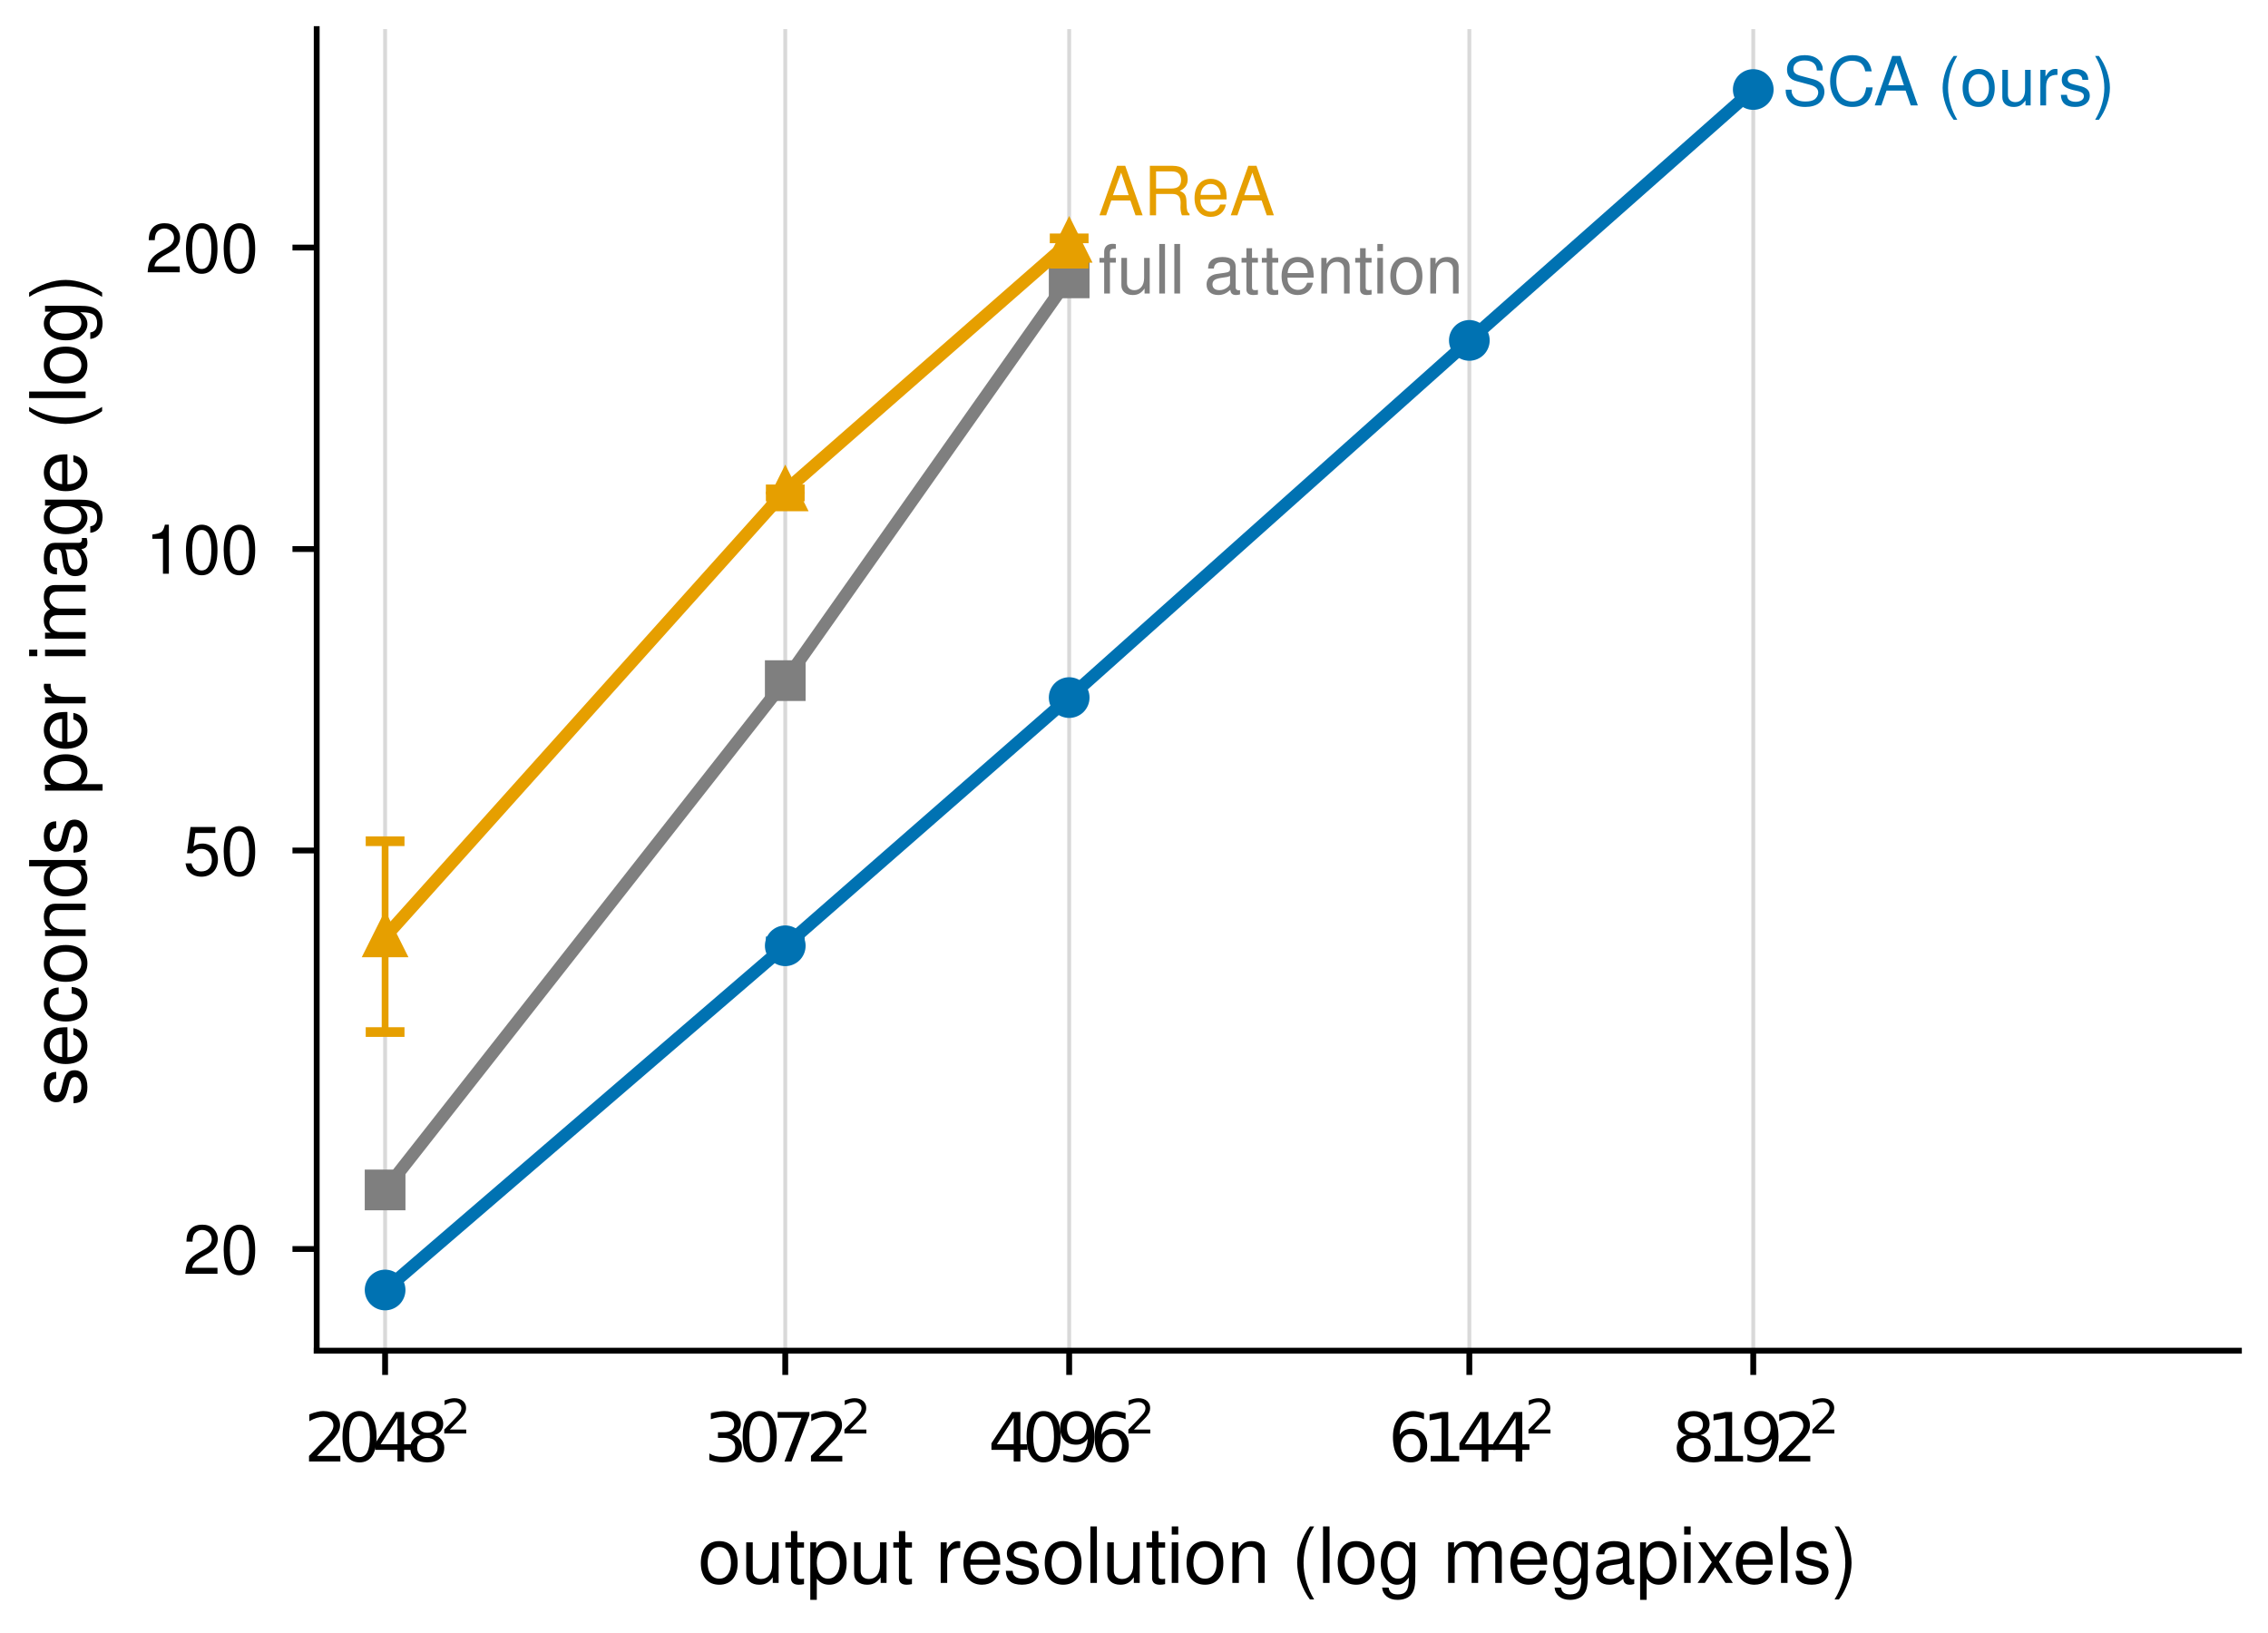
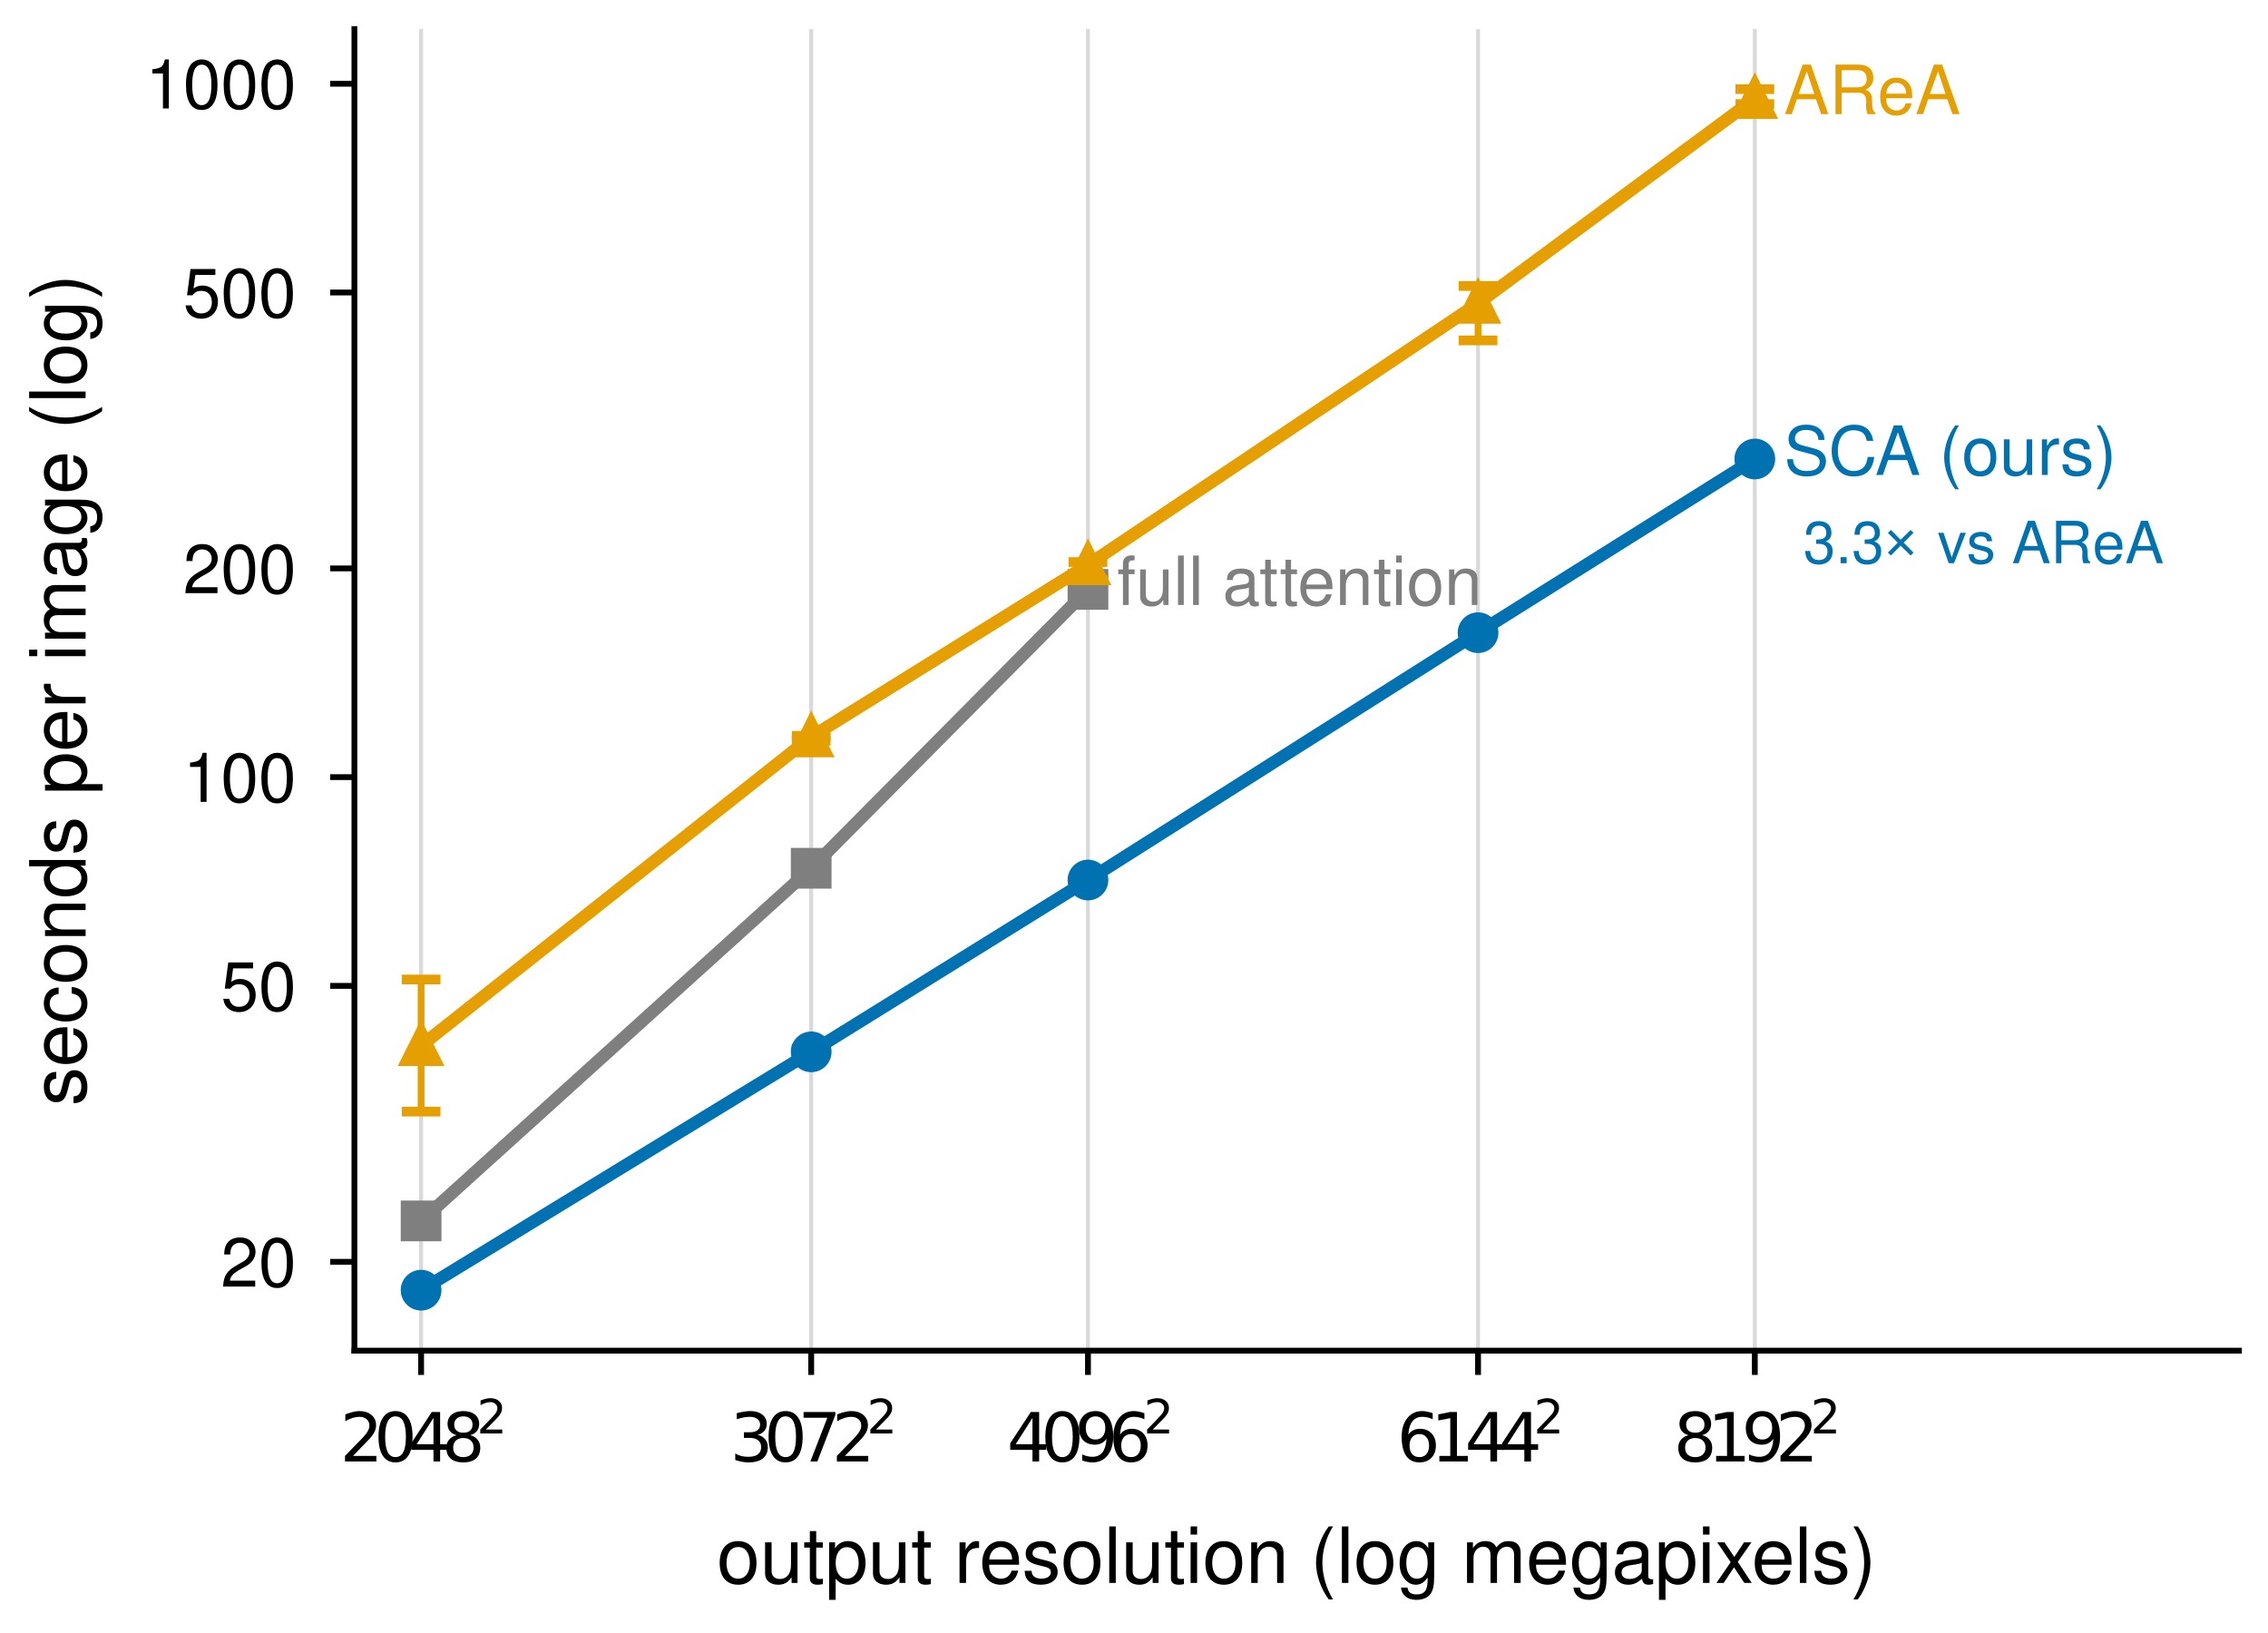
<svg xmlns="http://www.w3.org/2000/svg" xmlns:xlink="http://www.w3.org/1999/xlink" width="234pt" height="168.48pt" viewBox="0 0 234 168.48" version="1.1">
  <defs>
    <style type="text/css">*{stroke-linejoin: round; stroke-linecap: butt}</style>
  </defs>
  <g id="figure_1">
    <g id="patch_1">
      <path d="M 0 168.48  L 234 168.48  L 234 0  L 0 0  z " style="fill: #ffffff" />
    </g>
    <g id="axes_1">
      <g id="patch_2">
-         <path d="M 32.675 139.352  L 231 139.352  L 231 3  L 32.675 3  z " style="fill: #ffffff" />
+         <path d="M 36.567 139.352  L 231 139.352  L 231 3  L 36.567 3  z " style="fill: #ffffff" />
      </g>
      <g id="matplotlib.axis_1">
        <g id="xtick_1">
          <g id="line2d_1">
-             <path d="M 39.733 139.352  L 39.733 3  " clip-path="url(#p72c9a8d4ce)" style="fill: none; stroke: #d9d9d9; stroke-width: 0.4; stroke-linecap: square" />
+             <path d="M 43.447 139.352  L 43.447 3  " clip-path="url(#pd035e0a006)" style="fill: none; stroke: #d9d9d9; stroke-width: 0.4; stroke-linecap: square" />
          </g>
          <g id="line2d_2">
            <defs>
              <path id="m6a6587c3c9" d="M 0 0  L 0 2.5  " style="stroke: #000000; stroke-width: 0.6" />
            </defs>
            <g>
-               <use xlink:href="#m6a6587c3c9" x="39.733" y="139.352" style="stroke: #000000; stroke-width: 0.6" />
+               <use xlink:href="#m6a6587c3c9" x="43.447" y="139.352" style="stroke: #000000; stroke-width: 0.6" />
            </g>
          </g>
          <g id="text_1">
-             <g transform="translate(31.36829 151.5823)">
+             <g transform="translate(35.08223 151.5823)">
              <text>
                <tspan x="0" y="-0.795" style="font-size: 7px; font-family: 'STIXGeneral'">𝟤</tspan>
                <tspan x="3.5" y="-0.795" style="font-size: 7px; font-family: 'STIXGeneral'">𝟢</tspan>
                <tspan x="7" y="-0.795" style="font-size: 7px; font-family: 'STIXGeneral'">𝟦</tspan>
                <tspan x="10.5" y="-0.795" style="font-size: 7px; font-family: 'STIXGeneral'">𝟪</tspan>
                <tspan x="14.11" y="-3.686" style="font-size: 4.9px; font-family: 'STIXGeneral'">𝟤</tspan>
              </text>
            </g>
          </g>
        </g>
        <g id="xtick_2">
          <g id="line2d_3">
-             <path d="M 81.019 139.352  L 81.019 3  " clip-path="url(#p72c9a8d4ce)" style="fill: none; stroke: #d9d9d9; stroke-width: 0.4; stroke-linecap: square" />
+             <path d="M 83.694 139.352  L 83.694 3  " clip-path="url(#pd035e0a006)" style="fill: none; stroke: #d9d9d9; stroke-width: 0.4; stroke-linecap: square" />
          </g>
          <g id="line2d_4">
            <g>
-               <use xlink:href="#m6a6587c3c9" x="81.019" y="139.352" style="stroke: #000000; stroke-width: 0.6" />
+               <use xlink:href="#m6a6587c3c9" x="83.694" y="139.352" style="stroke: #000000; stroke-width: 0.6" />
            </g>
          </g>
          <g id="text_2">
-             <g transform="translate(72.65415 151.5823)">
+             <g transform="translate(75.32908 151.5823)">
              <text>
                <tspan x="0" y="-0.795" style="font-size: 7px; font-family: 'STIXGeneral'">𝟥</tspan>
                <tspan x="3.5" y="-0.795" style="font-size: 7px; font-family: 'STIXGeneral'">𝟢</tspan>
                <tspan x="7" y="-0.795" style="font-size: 7px; font-family: 'STIXGeneral'">𝟩</tspan>
                <tspan x="10.5" y="-0.795" style="font-size: 7px; font-family: 'STIXGeneral'">𝟤</tspan>
                <tspan x="14.11" y="-3.686" style="font-size: 4.9px; font-family: 'STIXGeneral'">𝟤</tspan>
              </text>
            </g>
          </g>
        </g>
        <g id="xtick_3">
          <g id="line2d_5">
-             <path d="M 110.312 139.352  L 110.312 3  " clip-path="url(#p72c9a8d4ce)" style="fill: none; stroke: #d9d9d9; stroke-width: 0.4; stroke-linecap: square" />
+             <path d="M 112.25 139.352  L 112.25 3  " clip-path="url(#pd035e0a006)" style="fill: none; stroke: #d9d9d9; stroke-width: 0.4; stroke-linecap: square" />
          </g>
          <g id="line2d_6">
            <g>
-               <use xlink:href="#m6a6587c3c9" x="110.312" y="139.352" style="stroke: #000000; stroke-width: 0.6" />
+               <use xlink:href="#m6a6587c3c9" x="112.25" y="139.352" style="stroke: #000000; stroke-width: 0.6" />
            </g>
          </g>
          <g id="text_3">
-             <g transform="translate(101.9469 151.5823)">
+             <g transform="translate(103.8847 151.5823)">
              <text>
                <tspan x="0" y="-0.795" style="font-size: 7px; font-family: 'STIXGeneral'">𝟦</tspan>
                <tspan x="3.5" y="-0.795" style="font-size: 7px; font-family: 'STIXGeneral'">𝟢</tspan>
                <tspan x="7" y="-0.795" style="font-size: 7px; font-family: 'STIXGeneral'">𝟫</tspan>
                <tspan x="10.5" y="-0.795" style="font-size: 7px; font-family: 'STIXGeneral'">𝟨</tspan>
                <tspan x="14.11" y="-3.686" style="font-size: 4.9px; font-family: 'STIXGeneral'">𝟤</tspan>
              </text>
            </g>
          </g>
        </g>
        <g id="xtick_4">
          <g id="line2d_7">
-             <path d="M 151.598 139.352  L 151.598 3  " clip-path="url(#p72c9a8d4ce)" style="fill: none; stroke: #d9d9d9; stroke-width: 0.4; stroke-linecap: square" />
+             <path d="M 152.497 139.352  L 152.497 3  " clip-path="url(#pd035e0a006)" style="fill: none; stroke: #d9d9d9; stroke-width: 0.4; stroke-linecap: square" />
          </g>
          <g id="line2d_8">
            <g>
-               <use xlink:href="#m6a6587c3c9" x="151.598" y="139.352" style="stroke: #000000; stroke-width: 0.6" />
+               <use xlink:href="#m6a6587c3c9" x="152.497" y="139.352" style="stroke: #000000; stroke-width: 0.6" />
            </g>
          </g>
          <g id="text_4">
-             <g transform="translate(143.2328 151.5823)">
+             <g transform="translate(144.1315 151.5823)">
              <text>
                <tspan x="0" y="-0.795" style="font-size: 7px; font-family: 'STIXGeneral'">𝟨</tspan>
                <tspan x="3.5" y="-0.795" style="font-size: 7px; font-family: 'STIXGeneral'">𝟣</tspan>
                <tspan x="7" y="-0.795" style="font-size: 7px; font-family: 'STIXGeneral'">𝟦</tspan>
                <tspan x="10.5" y="-0.795" style="font-size: 7px; font-family: 'STIXGeneral'">𝟦</tspan>
                <tspan x="14.11" y="-3.686" style="font-size: 4.9px; font-family: 'STIXGeneral'">𝟤</tspan>
              </text>
            </g>
          </g>
        </g>
        <g id="xtick_5">
          <g id="line2d_9">
-             <path d="M 180.891 139.352  L 180.891 3  " clip-path="url(#p72c9a8d4ce)" style="fill: none; stroke: #d9d9d9; stroke-width: 0.4; stroke-linecap: square" />
+             <path d="M 181.052 139.352  L 181.052 3  " clip-path="url(#pd035e0a006)" style="fill: none; stroke: #d9d9d9; stroke-width: 0.4; stroke-linecap: square" />
          </g>
          <g id="line2d_10">
            <g>
-               <use xlink:href="#m6a6587c3c9" x="180.891" y="139.352" style="stroke: #000000; stroke-width: 0.6" />
+               <use xlink:href="#m6a6587c3c9" x="181.052" y="139.352" style="stroke: #000000; stroke-width: 0.6" />
            </g>
          </g>
          <g id="text_5">
-             <g transform="translate(172.5256 151.5823)">
+             <g transform="translate(172.6871 151.5823)">
              <text>
                <tspan x="0" y="-0.795" style="font-size: 7px; font-family: 'STIXGeneral'">𝟪</tspan>
                <tspan x="3.5" y="-0.795" style="font-size: 7px; font-family: 'STIXGeneral'">𝟣</tspan>
                <tspan x="7" y="-0.795" style="font-size: 7px; font-family: 'STIXGeneral'">𝟫</tspan>
                <tspan x="10.5" y="-0.795" style="font-size: 7px; font-family: 'STIXGeneral'">𝟤</tspan>
                <tspan x="14.11" y="-3.686" style="font-size: 4.9px; font-family: 'STIXGeneral'">𝟤</tspan>
              </text>
            </g>
          </g>
        </g>
        <g id="text_6">
-           <text style="font-size: 8px; font-family: 'Helvetica Neue', 'Helvetica', 'Arial', 'TeX Gyre Heros', 'Nimbus Sans', 'Liberation Sans', 'DejaVu Sans', sans-serif; text-anchor: middle" x="131.838" y="163.312" transform="rotate(-0 131.8376 163.3118)">output resolution (log megapixels)</text>
+           <text style="font-size: 8px; font-family: 'Helvetica Neue', 'Helvetica', 'Arial', 'TeX Gyre Heros', 'Nimbus Sans', 'Liberation Sans', 'DejaVu Sans', sans-serif; text-anchor: middle" x="133.783" y="163.312" transform="rotate(-0 133.7834 163.3118)">output resolution (log megapixels)</text>
        </g>
      </g>
      <g id="matplotlib.axis_2">
        <g id="ytick_1">
          <g id="line2d_11">
            <defs>
              <path id="me6f1e4934d" d="M 0 0  L -2.5 0  " style="stroke: #000000; stroke-width: 0.6" />
            </defs>
            <g>
-               <use xlink:href="#me6f1e4934d" x="32.675" y="128.864" style="stroke: #000000; stroke-width: 0.6" />
+               <use xlink:href="#me6f1e4934d" x="36.567" y="130.183" style="stroke: #000000; stroke-width: 0.6" />
            </g>
          </g>
          <g id="text_7">
-             <text style="font-size: 7px; font-family: 'Helvetica Neue', 'Helvetica', 'Arial', 'TeX Gyre Heros', 'Nimbus Sans', 'Liberation Sans', 'DejaVu Sans', sans-serif; text-anchor: end" x="26.675" y="131.415" transform="rotate(-0 26.67543 131.4151)">20</text>
+             <text style="font-size: 7px; font-family: 'Helvetica Neue', 'Helvetica', 'Arial', 'TeX Gyre Heros', 'Nimbus Sans', 'Liberation Sans', 'DejaVu Sans', sans-serif; text-anchor: end" x="30.567" y="132.735" transform="rotate(-0 30.56699 132.735)">20</text>
          </g>
        </g>
        <g id="ytick_2">
          <g id="line2d_12">
            <g>
-               <use xlink:href="#me6f1e4934d" x="32.675" y="87.748" style="stroke: #000000; stroke-width: 0.6" />
+               <use xlink:href="#me6f1e4934d" x="36.567" y="101.715" style="stroke: #000000; stroke-width: 0.6" />
            </g>
          </g>
          <g id="text_8">
-             <text style="font-size: 7px; font-family: 'Helvetica Neue', 'Helvetica', 'Arial', 'TeX Gyre Heros', 'Nimbus Sans', 'Liberation Sans', 'DejaVu Sans', sans-serif; text-anchor: end" x="26.675" y="90.299" transform="rotate(-0 26.67543 90.29933)">50</text>
+             <text style="font-size: 7px; font-family: 'Helvetica Neue', 'Helvetica', 'Arial', 'TeX Gyre Heros', 'Nimbus Sans', 'Liberation Sans', 'DejaVu Sans', sans-serif; text-anchor: end" x="30.567" y="104.267" transform="rotate(-0 30.56699 104.2669)">50</text>
          </g>
        </g>
        <g id="ytick_3">
          <g id="line2d_13">
            <g>
-               <use xlink:href="#me6f1e4934d" x="32.675" y="56.645" style="stroke: #000000; stroke-width: 0.6" />
+               <use xlink:href="#me6f1e4934d" x="36.567" y="80.18" style="stroke: #000000; stroke-width: 0.6" />
            </g>
          </g>
          <g id="text_9">
-             <text style="font-size: 7px; font-family: 'Helvetica Neue', 'Helvetica', 'Arial', 'TeX Gyre Heros', 'Nimbus Sans', 'Liberation Sans', 'DejaVu Sans', sans-serif; text-anchor: end" x="26.675" y="59.196" transform="rotate(-0 26.67543 59.19647)">100</text>
+             <text style="font-size: 7px; font-family: 'Helvetica Neue', 'Helvetica', 'Arial', 'TeX Gyre Heros', 'Nimbus Sans', 'Liberation Sans', 'DejaVu Sans', sans-serif; text-anchor: end" x="30.567" y="82.732" transform="rotate(-0 30.56699 82.73167)">100</text>
          </g>
        </g>
        <g id="ytick_4">
          <g id="line2d_14">
            <g>
-               <use xlink:href="#me6f1e4934d" x="32.675" y="25.542" style="stroke: #000000; stroke-width: 0.6" />
+               <use xlink:href="#me6f1e4934d" x="36.567" y="58.645" style="stroke: #000000; stroke-width: 0.6" />
            </g>
          </g>
          <g id="text_10">
-             <text style="font-size: 7px; font-family: 'Helvetica Neue', 'Helvetica', 'Arial', 'TeX Gyre Heros', 'Nimbus Sans', 'Liberation Sans', 'DejaVu Sans', sans-serif; text-anchor: end" x="26.675" y="28.094" transform="rotate(-0 26.67543 28.09361)">200</text>
-           </g>
-         </g>
-         <g id="text_11">
+             <text style="font-size: 7px; font-family: 'Helvetica Neue', 'Helvetica', 'Arial', 'TeX Gyre Heros', 'Nimbus Sans', 'Liberation Sans', 'DejaVu Sans', sans-serif; text-anchor: end" x="30.567" y="61.196" transform="rotate(-0 30.56699 61.19641)">200</text>
+           </g>
+         </g>
+         <g id="ytick_5">
+           <g id="line2d_15">
+             <g>
+               <use xlink:href="#me6f1e4934d" x="36.567" y="30.177" style="stroke: #000000; stroke-width: 0.6" />
+             </g>
+           </g>
+           <g id="text_11">
+             <text style="font-size: 7px; font-family: 'Helvetica Neue', 'Helvetica', 'Arial', 'TeX Gyre Heros', 'Nimbus Sans', 'Liberation Sans', 'DejaVu Sans', sans-serif; text-anchor: end" x="30.567" y="32.728" transform="rotate(-0 30.56699 32.72834)">500</text>
+           </g>
+         </g>
+         <g id="ytick_6">
+           <g id="line2d_16">
+             <g>
+               <use xlink:href="#me6f1e4934d" x="36.567" y="8.642" style="stroke: #000000; stroke-width: 0.6" />
+             </g>
+           </g>
+           <g id="text_12">
+             <text style="font-size: 7px; font-family: 'Helvetica Neue', 'Helvetica', 'Arial', 'TeX Gyre Heros', 'Nimbus Sans', 'Liberation Sans', 'DejaVu Sans', sans-serif; text-anchor: end" x="30.567" y="11.193" transform="rotate(-0 30.56699 11.19308)">1000</text>
+           </g>
+         </g>
+         <g id="text_13">
          <text style="font-size: 8px; font-family: 'Helvetica Neue', 'Helvetica', 'Arial', 'TeX Gyre Heros', 'Nimbus Sans', 'Liberation Sans', 'DejaVu Sans', sans-serif; text-anchor: middle" x="8.833" y="71.176" transform="rotate(-90 8.83274 71.17625)">seconds per image (log)</text>
        </g>
      </g>
-       <g id="line2d_15">
-         <path d="M 39.733 122.768  L 81.019 70.222  L 110.312 28.669  " clip-path="url(#p72c9a8d4ce)" style="fill: none; stroke: #7f7f7f; stroke-width: 1.3; stroke-linecap: square" />
+       <g id="line2d_17">
+         <path d="M 43.447 125.963  L 83.694 89.581  L 112.25 60.81  " clip-path="url(#pd035e0a006)" style="fill: none; stroke: #7f7f7f; stroke-width: 1.3; stroke-linecap: square" />
        <defs>
          <path id="m028f5be62c" d="M -1.6 1.6  L 1.6 1.6  L 1.6 -1.6  L -1.6 -1.6  z " style="stroke: #7f7f7f; stroke-linejoin: miter" />
        </defs>
-         <g clip-path="url(#p72c9a8d4ce)">
-           <use xlink:href="#m028f5be62c" x="39.733" y="122.768" style="fill: #7f7f7f; stroke: #7f7f7f; stroke-linejoin: miter" />
-           <use xlink:href="#m028f5be62c" x="81.019" y="70.222" style="fill: #7f7f7f; stroke: #7f7f7f; stroke-linejoin: miter" />
-           <use xlink:href="#m028f5be62c" x="110.312" y="28.669" style="fill: #7f7f7f; stroke: #7f7f7f; stroke-linejoin: miter" />
+         <g clip-path="url(#pd035e0a006)">
+           <use xlink:href="#m028f5be62c" x="43.447" y="125.963" style="fill: #7f7f7f; stroke: #7f7f7f; stroke-linejoin: miter" />
+           <use xlink:href="#m028f5be62c" x="83.694" y="89.581" style="fill: #7f7f7f; stroke: #7f7f7f; stroke-linejoin: miter" />
+           <use xlink:href="#m028f5be62c" x="112.25" y="60.81" style="fill: #7f7f7f; stroke: #7f7f7f; stroke-linejoin: miter" />
        </g>
      </g>
      <g id="LineCollection_1">
-         <path d="M 39.733 122.838  L 39.733 122.766  " clip-path="url(#p72c9a8d4ce)" style="fill: none; stroke: #7f7f7f; stroke-width: 0.7" />
-         <path d="M 81.019 70.286  L 81.019 70.2  " clip-path="url(#p72c9a8d4ce)" style="fill: none; stroke: #7f7f7f; stroke-width: 0.7" />
-         <path d="M 110.312 28.806  L 110.312 28.644  " clip-path="url(#p72c9a8d4ce)" style="fill: none; stroke: #7f7f7f; stroke-width: 0.7" />
-       </g>
-       <g id="line2d_16">
+         <path d="M 43.447 126.011  L 43.447 125.961  " clip-path="url(#pd035e0a006)" style="fill: none; stroke: #7f7f7f; stroke-width: 0.7" />
+         <path d="M 83.694 89.625  L 83.694 89.565  " clip-path="url(#pd035e0a006)" style="fill: none; stroke: #7f7f7f; stroke-width: 0.7" />
+         <path d="M 112.25 60.905  L 112.25 60.792  " clip-path="url(#pd035e0a006)" style="fill: none; stroke: #7f7f7f; stroke-width: 0.7" />
+       </g>
+       <g id="line2d_18">
        <defs>
          <path id="m9e3d3fbf34" d="M 2 0  L -2 -0  " style="stroke: #7f7f7f" />
        </defs>
-         <g clip-path="url(#p72c9a8d4ce)">
-           <use xlink:href="#m9e3d3fbf34" x="39.733" y="122.838" style="fill: #0072b2; stroke: #7f7f7f" />
-           <use xlink:href="#m9e3d3fbf34" x="81.019" y="70.286" style="fill: #0072b2; stroke: #7f7f7f" />
-           <use xlink:href="#m9e3d3fbf34" x="110.312" y="28.806" style="fill: #0072b2; stroke: #7f7f7f" />
-         </g>
-       </g>
-       <g id="line2d_17">
-         <g clip-path="url(#p72c9a8d4ce)">
-           <use xlink:href="#m9e3d3fbf34" x="39.733" y="122.766" style="fill: #0072b2; stroke: #7f7f7f" />
-           <use xlink:href="#m9e3d3fbf34" x="81.019" y="70.2" style="fill: #0072b2; stroke: #7f7f7f" />
-           <use xlink:href="#m9e3d3fbf34" x="110.312" y="28.644" style="fill: #0072b2; stroke: #7f7f7f" />
-         </g>
-       </g>
-       <g id="line2d_18">
-         <path d="M 39.733 96.66  L 81.019 50.648  L 110.312 24.998  " clip-path="url(#p72c9a8d4ce)" style="fill: none; stroke: #e69f00; stroke-width: 1.3; stroke-linecap: square" />
+         <g clip-path="url(#pd035e0a006)">
+           <use xlink:href="#m9e3d3fbf34" x="43.447" y="126.011" style="fill: #0072b2; stroke: #7f7f7f" />
+           <use xlink:href="#m9e3d3fbf34" x="83.694" y="89.625" style="fill: #0072b2; stroke: #7f7f7f" />
+           <use xlink:href="#m9e3d3fbf34" x="112.25" y="60.905" style="fill: #0072b2; stroke: #7f7f7f" />
+         </g>
+       </g>
+       <g id="line2d_19">
+         <g clip-path="url(#pd035e0a006)">
+           <use xlink:href="#m9e3d3fbf34" x="43.447" y="125.961" style="fill: #0072b2; stroke: #7f7f7f" />
+           <use xlink:href="#m9e3d3fbf34" x="83.694" y="89.565" style="fill: #0072b2; stroke: #7f7f7f" />
+           <use xlink:href="#m9e3d3fbf34" x="112.25" y="60.792" style="fill: #0072b2; stroke: #7f7f7f" />
+         </g>
+       </g>
+       <g id="line2d_20">
+         <path d="M 43.447 107.886  L 83.694 76.028  L 112.25 58.269  L 152.497 31.298  L 181.052 10.17  " clip-path="url(#pd035e0a006)" style="fill: none; stroke: #e69f00; stroke-width: 1.3; stroke-linecap: square" />
        <defs>
          <path id="mf4be368913" d="M 0 -1.6  L -1.6 1.6  L 1.6 1.6  z " style="stroke: #e69f00; stroke-linejoin: miter" />
        </defs>
-         <g clip-path="url(#p72c9a8d4ce)">
-           <use xlink:href="#mf4be368913" x="39.733" y="96.66" style="fill: #e69f00; stroke: #e69f00; stroke-linejoin: miter" />
-           <use xlink:href="#mf4be368913" x="81.019" y="50.648" style="fill: #e69f00; stroke: #e69f00; stroke-linejoin: miter" />
-           <use xlink:href="#mf4be368913" x="110.312" y="24.998" style="fill: #e69f00; stroke: #e69f00; stroke-linejoin: miter" />
+         <g clip-path="url(#pd035e0a006)">
+           <use xlink:href="#mf4be368913" x="43.447" y="107.886" style="fill: #e69f00; stroke: #e69f00; stroke-linejoin: miter" />
+           <use xlink:href="#mf4be368913" x="83.694" y="76.028" style="fill: #e69f00; stroke: #e69f00; stroke-linejoin: miter" />
+           <use xlink:href="#mf4be368913" x="112.25" y="58.269" style="fill: #e69f00; stroke: #e69f00; stroke-linejoin: miter" />
+           <use xlink:href="#mf4be368913" x="152.497" y="31.298" style="fill: #e69f00; stroke: #e69f00; stroke-linejoin: miter" />
+           <use xlink:href="#mf4be368913" x="181.052" y="10.17" style="fill: #e69f00; stroke: #e69f00; stroke-linejoin: miter" />
        </g>
      </g>
      <g id="LineCollection_2">
-         <path d="M 39.733 106.481  L 39.733 86.794  " clip-path="url(#p72c9a8d4ce)" style="fill: none; stroke: #e69f00; stroke-width: 0.7" />
-         <path d="M 81.019 51.224  L 81.019 50.49  " clip-path="url(#p72c9a8d4ce)" style="fill: none; stroke: #e69f00; stroke-width: 0.7" />
-         <path d="M 110.312 27.207  L 110.312 24.592  " clip-path="url(#p72c9a8d4ce)" style="fill: none; stroke: #e69f00; stroke-width: 0.7" />
-       </g>
-       <g id="line2d_19">
+         <path d="M 43.447 114.686  L 43.447 101.055  " clip-path="url(#pd035e0a006)" style="fill: none; stroke: #e69f00; stroke-width: 0.7" />
+         <path d="M 83.694 76.426  L 83.694 75.918  " clip-path="url(#pd035e0a006)" style="fill: none; stroke: #e69f00; stroke-width: 0.7" />
+         <path d="M 112.25 59.798  L 112.25 57.987  " clip-path="url(#pd035e0a006)" style="fill: none; stroke: #e69f00; stroke-width: 0.7" />
+         <path d="M 152.497 35.122  L 152.497 29.506  " clip-path="url(#pd035e0a006)" style="fill: none; stroke: #e69f00; stroke-width: 0.7" />
+         <path d="M 181.052 10.737  L 181.052 9.198  " clip-path="url(#pd035e0a006)" style="fill: none; stroke: #e69f00; stroke-width: 0.7" />
+       </g>
+       <g id="line2d_21">
        <defs>
          <path id="m6e061d00e1" d="M 2 0  L -2 -0  " style="stroke: #e69f00" />
        </defs>
-         <g clip-path="url(#p72c9a8d4ce)">
-           <use xlink:href="#m6e061d00e1" x="39.733" y="106.481" style="fill: #0072b2; stroke: #e69f00" />
-           <use xlink:href="#m6e061d00e1" x="81.019" y="51.224" style="fill: #0072b2; stroke: #e69f00" />
-           <use xlink:href="#m6e061d00e1" x="110.312" y="27.207" style="fill: #0072b2; stroke: #e69f00" />
-         </g>
-       </g>
-       <g id="line2d_20">
-         <g clip-path="url(#p72c9a8d4ce)">
-           <use xlink:href="#m6e061d00e1" x="39.733" y="86.794" style="fill: #0072b2; stroke: #e69f00" />
-           <use xlink:href="#m6e061d00e1" x="81.019" y="50.49" style="fill: #0072b2; stroke: #e69f00" />
-           <use xlink:href="#m6e061d00e1" x="110.312" y="24.592" style="fill: #0072b2; stroke: #e69f00" />
-         </g>
-       </g>
-       <g id="line2d_21">
-         <path d="M 39.733 133.092  L 81.019 97.579  L 110.312 71.972  L 151.598 35.12  L 180.891 9.236  " clip-path="url(#p72c9a8d4ce)" style="fill: none; stroke: #0072b2; stroke-width: 1.3; stroke-linecap: square" />
+         <g clip-path="url(#pd035e0a006)">
+           <use xlink:href="#m6e061d00e1" x="43.447" y="114.686" style="fill: #0072b2; stroke: #e69f00" />
+           <use xlink:href="#m6e061d00e1" x="83.694" y="76.426" style="fill: #0072b2; stroke: #e69f00" />
+           <use xlink:href="#m6e061d00e1" x="112.25" y="59.798" style="fill: #0072b2; stroke: #e69f00" />
+           <use xlink:href="#m6e061d00e1" x="152.497" y="35.122" style="fill: #0072b2; stroke: #e69f00" />
+           <use xlink:href="#m6e061d00e1" x="181.052" y="10.737" style="fill: #0072b2; stroke: #e69f00" />
+         </g>
+       </g>
+       <g id="line2d_22">
+         <g clip-path="url(#pd035e0a006)">
+           <use xlink:href="#m6e061d00e1" x="43.447" y="101.055" style="fill: #0072b2; stroke: #e69f00" />
+           <use xlink:href="#m6e061d00e1" x="83.694" y="75.918" style="fill: #0072b2; stroke: #e69f00" />
+           <use xlink:href="#m6e061d00e1" x="112.25" y="57.987" style="fill: #0072b2; stroke: #e69f00" />
+           <use xlink:href="#m6e061d00e1" x="152.497" y="29.506" style="fill: #0072b2; stroke: #e69f00" />
+           <use xlink:href="#m6e061d00e1" x="181.052" y="9.198" style="fill: #0072b2; stroke: #e69f00" />
+         </g>
+       </g>
+       <g id="line2d_23">
+         <path d="M 43.447 133.111  L 83.694 108.522  L 112.25 90.793  L 152.497 65.277  L 181.052 47.355  " clip-path="url(#pd035e0a006)" style="fill: none; stroke: #0072b2; stroke-width: 1.3; stroke-linecap: square" />
        <defs>
          <path id="m0069285f68" d="M 0 1.6  C 0.424 1.6 0.831 1.431 1.131 1.131  C 1.431 0.831 1.6 0.424 1.6 0  C 1.6 -0.424 1.431 -0.831 1.131 -1.131  C 0.831 -1.431 0.424 -1.6 0 -1.6  C -0.424 -1.6 -0.831 -1.431 -1.131 -1.131  C -1.431 -0.831 -1.6 -0.424 -1.6 0  C -1.6 0.424 -1.431 0.831 -1.131 1.131  C -0.831 1.431 -0.424 1.6 0 1.6  z " style="stroke: #0072b2" />
        </defs>
-         <g clip-path="url(#p72c9a8d4ce)">
-           <use xlink:href="#m0069285f68" x="39.733" y="133.092" style="fill: #0072b2; stroke: #0072b2" />
-           <use xlink:href="#m0069285f68" x="81.019" y="97.579" style="fill: #0072b2; stroke: #0072b2" />
-           <use xlink:href="#m0069285f68" x="110.312" y="71.972" style="fill: #0072b2; stroke: #0072b2" />
-           <use xlink:href="#m0069285f68" x="151.598" y="35.12" style="fill: #0072b2; stroke: #0072b2" />
-           <use xlink:href="#m0069285f68" x="180.891" y="9.236" style="fill: #0072b2; stroke: #0072b2" />
+         <g clip-path="url(#pd035e0a006)">
+           <use xlink:href="#m0069285f68" x="43.447" y="133.111" style="fill: #0072b2; stroke: #0072b2" />
+           <use xlink:href="#m0069285f68" x="83.694" y="108.522" style="fill: #0072b2; stroke: #0072b2" />
+           <use xlink:href="#m0069285f68" x="112.25" y="90.793" style="fill: #0072b2; stroke: #0072b2" />
+           <use xlink:href="#m0069285f68" x="152.497" y="65.277" style="fill: #0072b2; stroke: #0072b2" />
+           <use xlink:href="#m0069285f68" x="181.052" y="47.355" style="fill: #0072b2; stroke: #0072b2" />
        </g>
      </g>
      <g id="LineCollection_3">
-         <path d="M 39.733 133.154  L 39.733 133.069  " clip-path="url(#p72c9a8d4ce)" style="fill: none; stroke: #0072b2; stroke-width: 0.7" />
-         <path d="M 81.019 97.613  L 81.019 97.125  " clip-path="url(#p72c9a8d4ce)" style="fill: none; stroke: #0072b2; stroke-width: 0.7" />
-         <path d="M 110.312 72.039  L 110.312 71.961  " clip-path="url(#p72c9a8d4ce)" style="fill: none; stroke: #0072b2; stroke-width: 0.7" />
-         <path d="M 151.598 35.152  L 151.598 35.098  " clip-path="url(#p72c9a8d4ce)" style="fill: none; stroke: #0072b2; stroke-width: 0.7" />
-         <path d="M 180.891 9.25  L 180.891 9.198  " clip-path="url(#p72c9a8d4ce)" style="fill: none; stroke: #0072b2; stroke-width: 0.7" />
-       </g>
-       <g id="line2d_22">
+         <path d="M 43.447 133.154  L 43.447 133.095  " clip-path="url(#pd035e0a006)" style="fill: none; stroke: #0072b2; stroke-width: 0.7" />
+         <path d="M 83.694 108.546  L 83.694 108.208  " clip-path="url(#pd035e0a006)" style="fill: none; stroke: #0072b2; stroke-width: 0.7" />
+         <path d="M 112.25 90.839  L 112.25 90.785  " clip-path="url(#pd035e0a006)" style="fill: none; stroke: #0072b2; stroke-width: 0.7" />
+         <path d="M 152.497 65.299  L 152.497 65.262  " clip-path="url(#pd035e0a006)" style="fill: none; stroke: #0072b2; stroke-width: 0.7" />
+         <path d="M 181.052 47.364  L 181.052 47.328  " clip-path="url(#pd035e0a006)" style="fill: none; stroke: #0072b2; stroke-width: 0.7" />
+       </g>
+       <g id="line2d_24">
        <defs>
          <path id="m98d56f8a32" d="M 2 0  L -2 -0  " style="stroke: #0072b2" />
        </defs>
-         <g clip-path="url(#p72c9a8d4ce)">
-           <use xlink:href="#m98d56f8a32" x="39.733" y="133.154" style="fill: #0072b2; stroke: #0072b2" />
-           <use xlink:href="#m98d56f8a32" x="81.019" y="97.613" style="fill: #0072b2; stroke: #0072b2" />
-           <use xlink:href="#m98d56f8a32" x="110.312" y="72.039" style="fill: #0072b2; stroke: #0072b2" />
-           <use xlink:href="#m98d56f8a32" x="151.598" y="35.152" style="fill: #0072b2; stroke: #0072b2" />
-           <use xlink:href="#m98d56f8a32" x="180.891" y="9.25" style="fill: #0072b2; stroke: #0072b2" />
-         </g>
-       </g>
-       <g id="line2d_23">
-         <g clip-path="url(#p72c9a8d4ce)">
-           <use xlink:href="#m98d56f8a32" x="39.733" y="133.069" style="fill: #0072b2; stroke: #0072b2" />
-           <use xlink:href="#m98d56f8a32" x="81.019" y="97.125" style="fill: #0072b2; stroke: #0072b2" />
-           <use xlink:href="#m98d56f8a32" x="110.312" y="71.961" style="fill: #0072b2; stroke: #0072b2" />
-           <use xlink:href="#m98d56f8a32" x="151.598" y="35.098" style="fill: #0072b2; stroke: #0072b2" />
-           <use xlink:href="#m98d56f8a32" x="180.891" y="9.198" style="fill: #0072b2; stroke: #0072b2" />
+         <g clip-path="url(#pd035e0a006)">
+           <use xlink:href="#m98d56f8a32" x="43.447" y="133.154" style="fill: #0072b2; stroke: #0072b2" />
+           <use xlink:href="#m98d56f8a32" x="83.694" y="108.546" style="fill: #0072b2; stroke: #0072b2" />
+           <use xlink:href="#m98d56f8a32" x="112.25" y="90.839" style="fill: #0072b2; stroke: #0072b2" />
+           <use xlink:href="#m98d56f8a32" x="152.497" y="65.299" style="fill: #0072b2; stroke: #0072b2" />
+           <use xlink:href="#m98d56f8a32" x="181.052" y="47.364" style="fill: #0072b2; stroke: #0072b2" />
+         </g>
+       </g>
+       <g id="line2d_25">
+         <g clip-path="url(#pd035e0a006)">
+           <use xlink:href="#m98d56f8a32" x="43.447" y="133.095" style="fill: #0072b2; stroke: #0072b2" />
+           <use xlink:href="#m98d56f8a32" x="83.694" y="108.208" style="fill: #0072b2; stroke: #0072b2" />
+           <use xlink:href="#m98d56f8a32" x="112.25" y="90.785" style="fill: #0072b2; stroke: #0072b2" />
+           <use xlink:href="#m98d56f8a32" x="152.497" y="65.262" style="fill: #0072b2; stroke: #0072b2" />
+           <use xlink:href="#m98d56f8a32" x="181.052" y="47.328" style="fill: #0072b2; stroke: #0072b2" />
        </g>
      </g>
      <g id="patch_3">
-         <path d="M 32.675 139.352  L 32.675 3  " style="fill: none; stroke: #000000; stroke-width: 0.6; stroke-linejoin: miter; stroke-linecap: square" />
+         <path d="M 36.567 139.352  L 36.567 3  " style="fill: none; stroke: #000000; stroke-width: 0.6; stroke-linejoin: miter; stroke-linecap: square" />
      </g>
      <g id="patch_4">
-         <path d="M 32.675 139.352  L 231 139.352  " style="fill: none; stroke: #000000; stroke-width: 0.6; stroke-linejoin: miter; stroke-linecap: square" />
-       </g>
-       <g id="text_12">
-         <text style="font-size: 7px; font-family: 'Helvetica Neue', 'Helvetica', 'Arial', 'TeX Gyre Heros', 'Nimbus Sans', 'Liberation Sans', 'DejaVu Sans', sans-serif; text-anchor: start; fill: #7f7f7f" x="113.312" y="30.282" transform="rotate(-0 113.3119 30.2824)">full attention</text>
-       </g>
-       <g id="text_13">
-         <text style="font-size: 7px; font-family: 'Helvetica Neue', 'Helvetica', 'Arial', 'TeX Gyre Heros', 'Nimbus Sans', 'Liberation Sans', 'DejaVu Sans', sans-serif; text-anchor: start; fill: #e69f00" x="113.312" y="22.215" transform="rotate(-0 113.3119 22.21529)">AReA</text>
+         <path d="M 36.567 139.352  L 231 139.352  " style="fill: none; stroke: #000000; stroke-width: 0.6; stroke-linejoin: miter; stroke-linecap: square" />
      </g>
      <g id="text_14">
-         <text style="font-size: 7px; font-family: 'Helvetica Neue', 'Helvetica', 'Arial', 'TeX Gyre Heros', 'Nimbus Sans', 'Liberation Sans', 'DejaVu Sans', sans-serif; text-anchor: start; fill: #0072b2" x="183.891" y="10.881" transform="rotate(-0 183.8906 10.88081)">SCA (ours)</text>
+         <text style="font-size: 7px; font-family: 'Helvetica Neue', 'Helvetica', 'Arial', 'TeX Gyre Heros', 'Nimbus Sans', 'Liberation Sans', 'DejaVu Sans', sans-serif; text-anchor: start; fill: #7f7f7f" x="115.25" y="62.423" transform="rotate(-0 115.2497 62.42339)">full attention</text>
+       </g>
+       <g id="text_15">
+         <text style="font-size: 7px; font-family: 'Helvetica Neue', 'Helvetica', 'Arial', 'TeX Gyre Heros', 'Nimbus Sans', 'Liberation Sans', 'DejaVu Sans', sans-serif; text-anchor: start; fill: #0072b2" x="184.052" y="49" transform="rotate(-0 184.0521 48.99954)">SCA (ours)</text>
+       </g>
+       <g id="text_16">
+         <text style="font-size: 7px; font-family: 'Helvetica Neue', 'Helvetica', 'Arial', 'TeX Gyre Heros', 'Nimbus Sans', 'Liberation Sans', 'DejaVu Sans', sans-serif; text-anchor: start; fill: #e69f00" x="184.052" y="11.773" transform="rotate(-0 184.0521 11.77349)">AReA</text>
+       </g>
+       <g id="text_17">
+         <g style="fill: #0072b2" transform="translate(186.0521 58.73476)">
+           <text>
+             <tspan x="0" y="-0.625" style="font-size: 6px; font-family: 'Nimbus Sans'; fill: #0072b2">3</tspan>
+             <tspan x="3.336" y="-0.625" style="font-size: 6px; font-family: 'Nimbus Sans'; fill: #0072b2">.</tspan>
+             <tspan x="5.004" y="-0.625" style="font-size: 6px; font-family: 'Nimbus Sans'; fill: #0072b2">3</tspan>
+             <tspan x="12.18" y="-0.625" style="font-size: 6px; font-family: 'Nimbus Sans'; fill: #0072b2"> </tspan>
+             <tspan x="13.848" y="-0.625" style="font-size: 6px; font-family: 'Nimbus Sans'; fill: #0072b2">v</tspan>
+             <tspan x="16.848" y="-0.625" style="font-size: 6px; font-family: 'Nimbus Sans'; fill: #0072b2">s</tspan>
+             <tspan x="19.848" y="-0.625" style="font-size: 6px; font-family: 'Nimbus Sans'; fill: #0072b2"> </tspan>
+             <tspan x="21.516" y="-0.625" style="font-size: 6px; font-family: 'Nimbus Sans'; fill: #0072b2">A</tspan>
+             <tspan x="25.518" y="-0.625" style="font-size: 6px; font-family: 'Nimbus Sans'; fill: #0072b2">R</tspan>
+             <tspan x="29.85" y="-0.625" style="font-size: 6px; font-family: 'Nimbus Sans'; fill: #0072b2">e</tspan>
+             <tspan x="33.186" y="-0.625" style="font-size: 6px; font-family: 'Nimbus Sans'; fill: #0072b2">A</tspan>
+             <tspan x="8.34" y="-0.625" style="font-size: 6px; font-family: 'STIXGeneral'; fill: #0072b2">×</tspan>
+           </text>
+         </g>
      </g>
    </g>
  </g>
  <defs>
-     <clipPath id="p72c9a8d4ce">
-       <rect x="32.675" y="3" width="198.324" height="136.352" />
+     <clipPath id="pd035e0a006">
+       <rect x="36.567" y="3" width="194.433" height="136.352" />
    </clipPath>
  </defs>
</svg>
